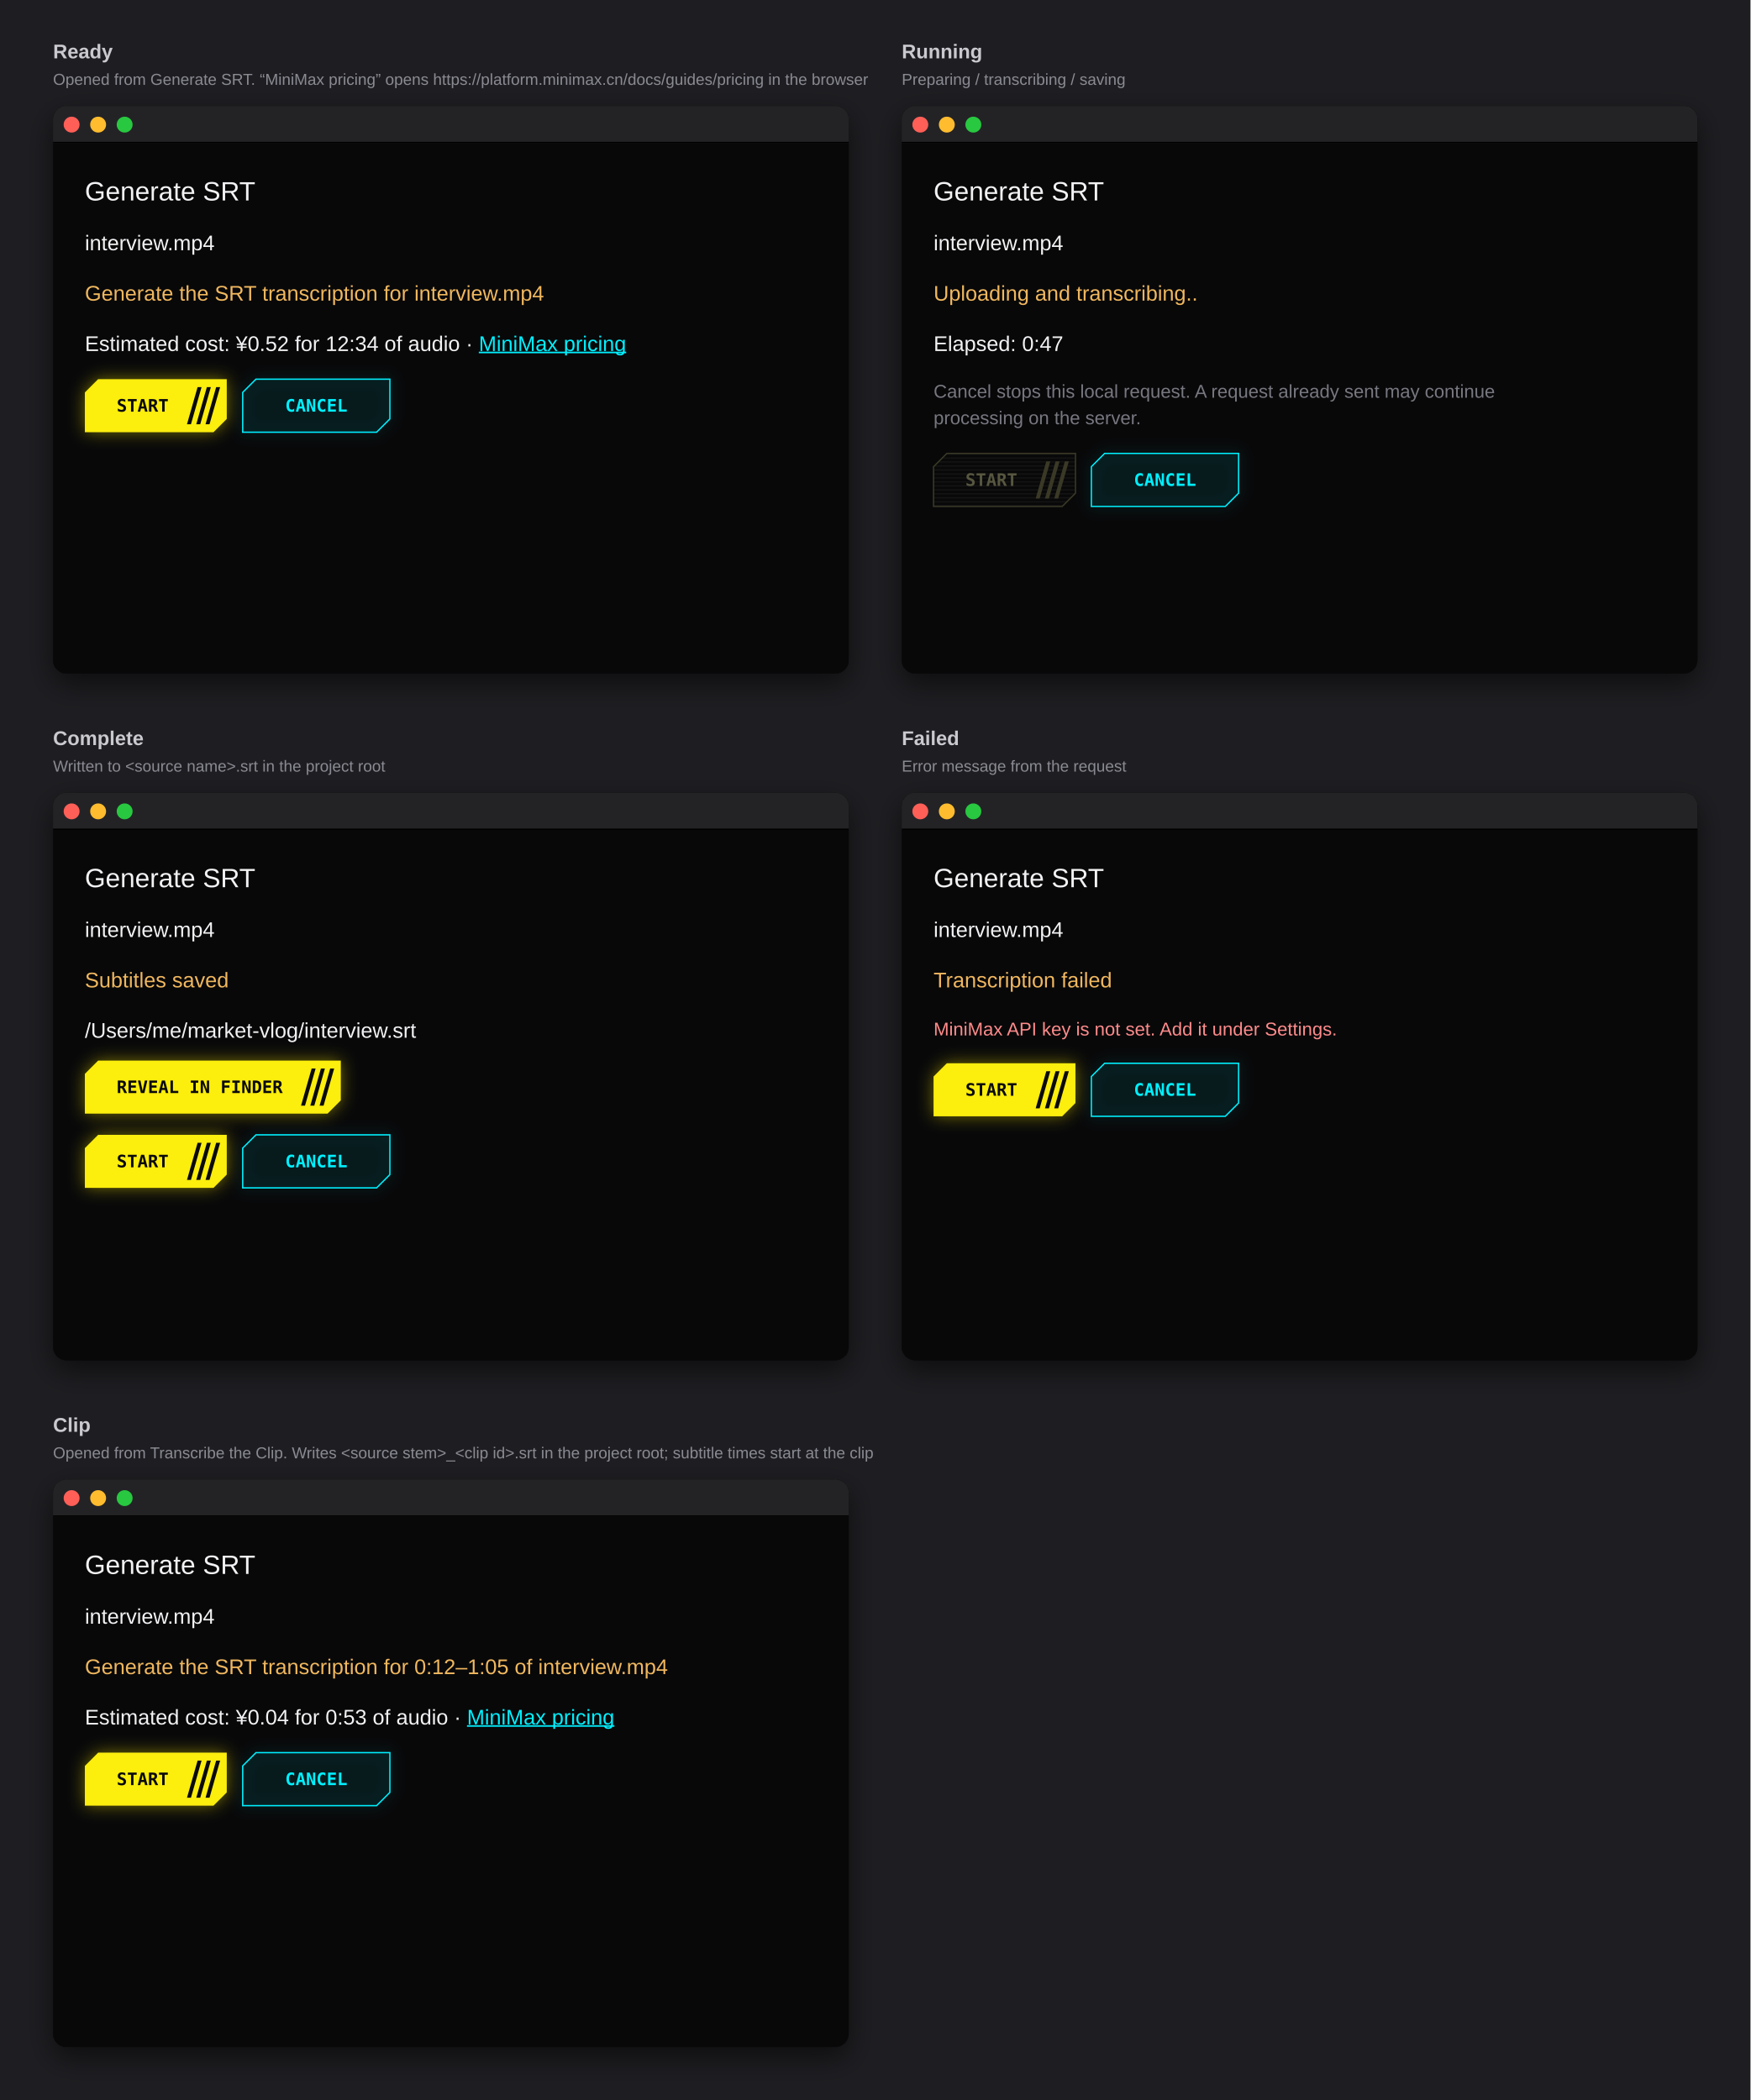
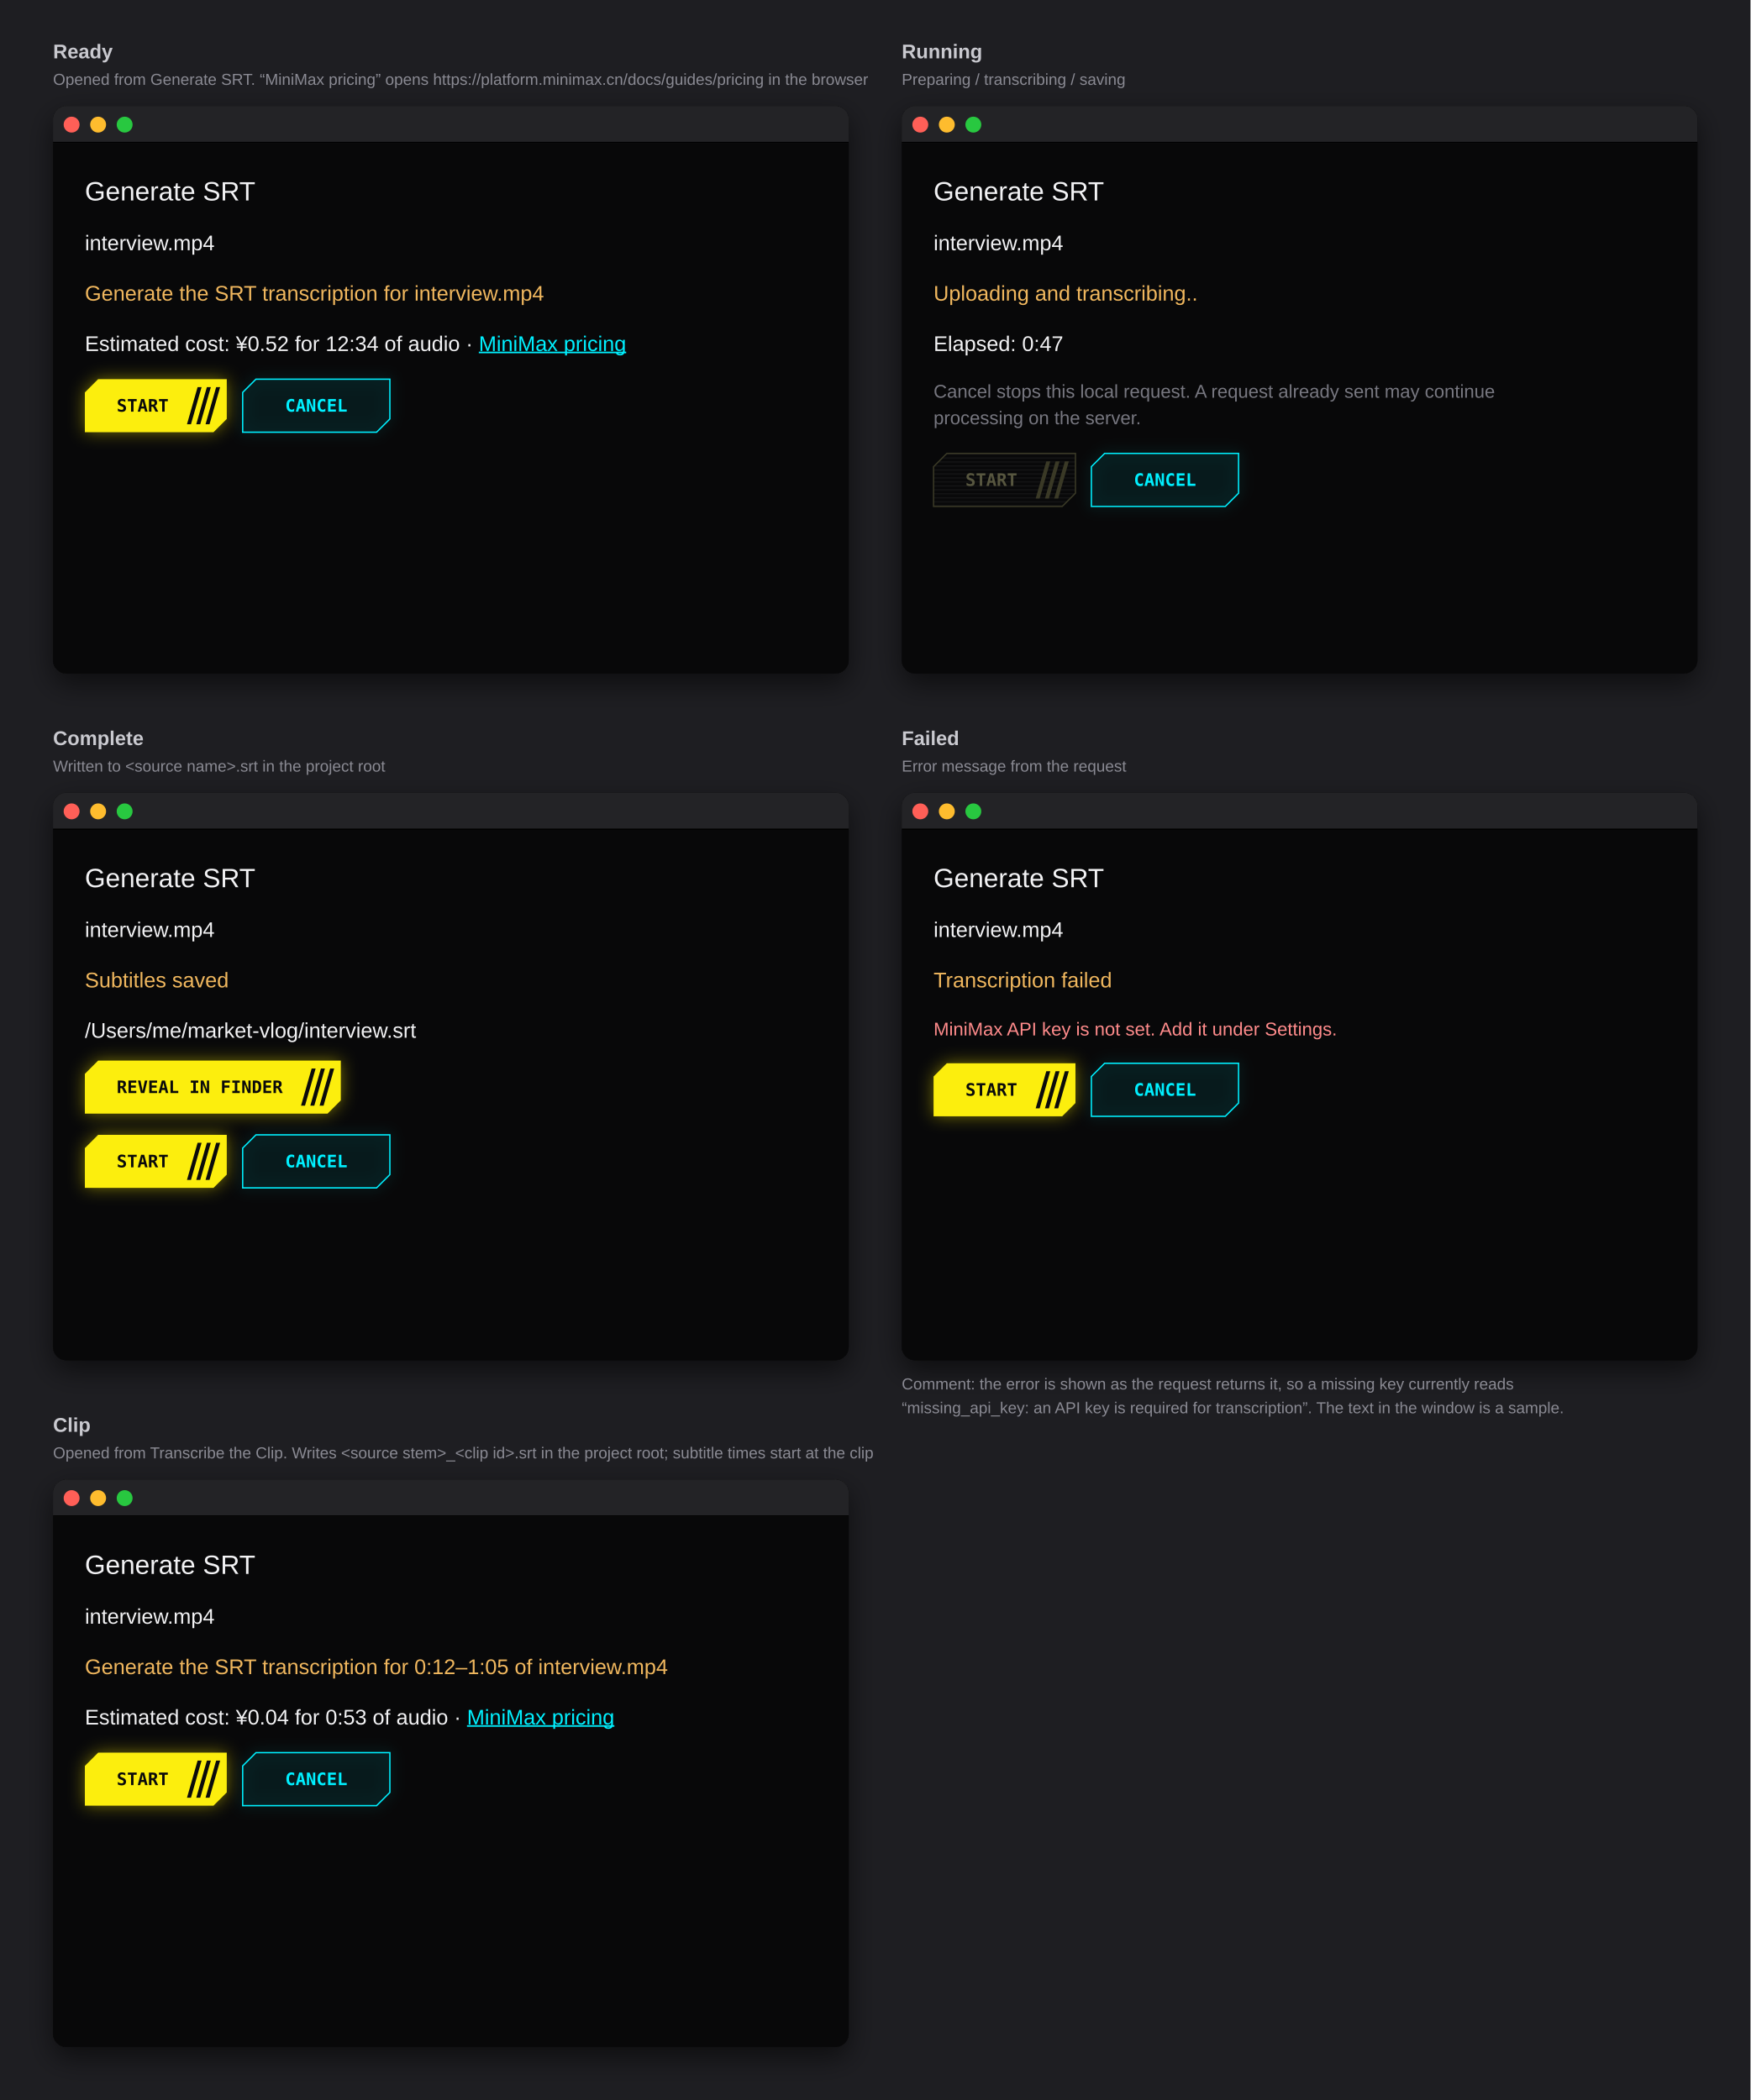
<svg xmlns="http://www.w3.org/2000/svg" width="1320" height="1584" viewBox="0 0 1320 1584">
  <style>.s{font-family:-apple-system,BlinkMacSystemFont,"SF Pro Text","Helvetica Neue",Arial,sans-serif}.m{font-family:"SF Mono",Menlo,Monaco,Consolas,monospace}</style>
  <defs>
    <filter id="shadow" x="-20%" y="-20%" width="140%" height="160%">
      <feDropShadow dx="0" dy="8" stdDeviation="10" flood-color="#000" flood-opacity="0.55" />
    </filter>
    <linearGradient id="sky" x1="0" y1="0" x2="0" y2="1">
      <stop offset="0" stop-color="#1b2745" />
      <stop offset="0.55" stop-color="#7a4a62" />
      <stop offset="1" stop-color="#e2905c" />
    </linearGradient>
    <radialGradient id="sun">
      <stop offset="0" stop-color="#ffe2a8" />
      <stop offset="0.45" stop-color="#ffc77a" stop-opacity="0.9" />
      <stop offset="1" stop-color="#ffb066" stop-opacity="0" />
    </radialGradient>
    <linearGradient id="street" x1="0" y1="0" x2="1" y2="1">
      <stop offset="0" stop-color="#3a4256" />
      <stop offset="0.6" stop-color="#8a5a4c" />
      <stop offset="1" stop-color="#d48a56" />
    </linearGradient>
    <clipPath id="c1">
      <rect x="40" y="80" width="600" height="428" rx="10" />
    </clipPath>
    <clipPath id="c2">
      <rect x="680" y="80" width="600" height="428" rx="10" />
    </clipPath>
    <clipPath id="c3">
      <rect x="40" y="598" width="600" height="428" rx="10" />
    </clipPath>
    <clipPath id="c5">
      <rect x="40" y="1116" width="600" height="428" rx="10" />
    </clipPath>
    <clipPath id="c4">
      <rect x="680" y="598" width="600" height="428" rx="10" />
    </clipPath>
    <pattern id="dScanDim" width="4" height="3" patternUnits="userSpaceOnUse">
      <rect width="4" height="1" fill="#ffffff" fill-opacity="0.05" />
    </pattern>
    <filter id="dGlowY" x="-30%" y="-80%" width="160%" height="260%">
      <feDropShadow dx="0" dy="0" stdDeviation="6" flood-color="#fcee0a" flood-opacity="0.45" />
    </filter>
    <filter id="dGlowC" x="-30%" y="-80%" width="160%" height="260%">
      <feDropShadow dx="0" dy="0" stdDeviation="5" flood-color="#00f0ff" flood-opacity="0.35" />
    </filter>
  </defs>
  <rect x="0" y="0" width="1320" height="1584" fill="#1e1e22" />
  <text class="s" x="40" y="44" font-size="15" fill="#c9c9cf" font-weight="600">Ready</text>
  <text class="s" x="40" y="64" font-size="12" fill="#8a8a93">Opened from Generate SRT. “MiniMax pricing” opens https://platform.minimax.cn/docs/guides/pricing in the browser</text>
  <rect x="40" y="80" width="600" height="428" rx="10" fill="#080809" filter="url(#shadow)" />
  <g clip-path="url(#c1)">
    <rect x="40" y="80" width="600" height="28" fill="#232326" />
    <rect x="40" y="107" width="600" height="1" fill="#000000" />
    <circle cx="54" cy="94" r="6" fill="#ff5f57" />
    <circle cx="74" cy="94" r="6" fill="#febc2e" />
    <circle cx="94" cy="94" r="6" fill="#28c840" />
    <rect x="40" y="108" width="600" height="400" fill="#080809" />
    <text class="s" x="64" y="151.2" font-size="20" fill="#f2f2f4">Generate SRT</text>
    <text class="s" x="64" y="188.76" font-size="16" fill="#f2f2f4">interview.mp4</text>
    <text class="s" x="64" y="226.76" font-size="16" fill="#f0b75e">Generate the SRT transcription for interview.mp4</text>
    <text class="s" x="64" y="264.76" font-size="16" fill="#f2f2f4">Estimated cost: ¥0.52 for 12:34 of audio · <tspan fill="#00f0ff" text-decoration="underline">MiniMax pricing</tspan>
    </text>
    <polygon points="74,286 171,286 171,316 161,326 64,326 64,296" fill="#fcee0a" filter="url(#dGlowY)" />
    <path d="M141 320 L149 292 H152 L144 320Z M148 320 L156 292 H159 L151 320Z M155 320 L163 292 H166 L158 320Z" fill="#0a0a0b" />
    <text class="m" x="88" y="310.5" font-size="13" font-weight="800" fill="#0a0a0b">START</text>
    <polygon points="193,286 294,286 294,316 284,326 183,326 183,296" fill="#00f0ff" fill-opacity="0.06" stroke="#00f0ff" filter="url(#dGlowC)" />
    <text class="m" x="238.5" y="310.5" font-size="13" font-weight="800" fill="#00f0ff" text-anchor="middle">CANCEL</text>
  </g>
  <text class="s" x="40" y="1080" font-size="15" fill="#c9c9cf" font-weight="600">Clip</text>
  <text class="s" x="40" y="1100" font-size="12" fill="#8a8a93">Opened from Transcribe the Clip. Writes &lt;source stem&gt;_&lt;clip id&gt;.srt in the project root; subtitle times start at the clip</text>
  <rect x="40" y="1116" width="600" height="428" rx="10" fill="#080809" filter="url(#shadow)" />
  <g clip-path="url(#c5)">
    <rect x="40" y="1116" width="600" height="28" fill="#232326" />
    <rect x="40" y="1143" width="600" height="1" fill="#000000" />
    <circle cx="54" cy="1130" r="6" fill="#ff5f57" />
    <circle cx="74" cy="1130" r="6" fill="#febc2e" />
    <circle cx="94" cy="1130" r="6" fill="#28c840" />
    <rect x="40" y="1144" width="600" height="400" fill="#080809" />
    <text class="s" x="64" y="1187.2" font-size="20" fill="#f2f2f4">Generate SRT</text>
    <text class="s" x="64" y="1224.76" font-size="16" fill="#f2f2f4">interview.mp4</text>
    <text class="s" x="64" y="1262.76" font-size="16" fill="#f0b75e">Generate the SRT transcription for 0:12–1:05 of interview.mp4</text>
    <text class="s" x="64" y="1300.76" font-size="16" fill="#f2f2f4">Estimated cost: ¥0.04 for 0:53 of audio · <tspan fill="#00f0ff" text-decoration="underline">MiniMax pricing</tspan>
    </text>
    <polygon points="74,1322 171,1322 171,1352 161,1362 64,1362 64,1332" fill="#fcee0a" filter="url(#dGlowY)" />
    <path d="M141 1356 L149 1328 H152 L144 1356Z M148 1356 L156 1328 H159 L151 1356Z M155 1356 L163 1328 H166 L158 1356Z" fill="#0a0a0b" />
    <text class="m" x="88" y="1346.5" font-size="13" font-weight="800" fill="#0a0a0b">START</text>
    <polygon points="193,1322 294,1322 294,1352 284,1362 183,1362 183,1332" fill="#00f0ff" fill-opacity="0.06" stroke="#00f0ff" filter="url(#dGlowC)" />
    <text class="m" x="238.5" y="1346.5" font-size="13" font-weight="800" fill="#00f0ff" text-anchor="middle">CANCEL</text>
  </g>
  <text class="s" x="680" y="44" font-size="15" fill="#c9c9cf" font-weight="600">Running</text>
  <text class="s" x="680" y="64" font-size="12" fill="#8a8a93">Preparing / transcribing / saving</text>
  <rect x="680" y="80" width="600" height="428" rx="10" fill="#080809" filter="url(#shadow)" />
  <g clip-path="url(#c2)">
    <rect x="680" y="80" width="600" height="28" fill="#232326" />
    <rect x="680" y="107" width="600" height="1" fill="#000000" />
    <circle cx="694" cy="94" r="6" fill="#ff5f57" />
    <circle cx="714" cy="94" r="6" fill="#febc2e" />
    <circle cx="734" cy="94" r="6" fill="#28c840" />
    <rect x="680" y="108" width="600" height="400" fill="#080809" />
    <text class="s" x="704" y="151.2" font-size="20" fill="#f2f2f4">Generate SRT</text>
    <text class="s" x="704" y="188.76" font-size="16" fill="#f2f2f4">interview.mp4</text>
    <text class="s" x="704" y="226.76" font-size="16" fill="#f0b75e">Uploading and transcribing..</text>
    <text class="s" x="704" y="264.76" font-size="16" fill="#f2f2f4">Elapsed: 0:47</text>
    <text class="s" x="704" y="300" font-size="14" fill="#777780">Cancel stops this local request. A request already sent may continue</text>
    <text class="s" x="704" y="320" font-size="14" fill="#777780">processing on the server.</text>
    <polygon points="714,342 811,342 811,372 801,382 704,382 704,352" fill="url(#dScanDim)" stroke="#3a3926" />
    <path d="M781 376 L789 348 H792 L784 376Z M788 376 L796 348 H799 L791 376Z M795 376 L803 348 H806 L798 376Z" fill="#3a3926" />
    <text class="m" x="728" y="366.5" font-size="13" font-weight="800" fill="#57563f">START</text>
    <polygon points="833,342 934,342 934,372 924,382 823,382 823,352" fill="#00f0ff" fill-opacity="0.06" stroke="#00f0ff" filter="url(#dGlowC)" />
    <text class="m" x="878.5" y="366.5" font-size="13" font-weight="800" fill="#00f0ff" text-anchor="middle">CANCEL</text>
  </g>
  <text class="s" x="40" y="562" font-size="15" fill="#c9c9cf" font-weight="600">Complete</text>
  <text class="s" x="40" y="582" font-size="12" fill="#8a8a93">Written to &lt;source name&gt;.srt in the project root</text>
  <rect x="40" y="598" width="600" height="428" rx="10" fill="#080809" filter="url(#shadow)" />
  <g clip-path="url(#c3)">
    <rect x="40" y="598" width="600" height="28" fill="#232326" />
    <rect x="40" y="625" width="600" height="1" fill="#000000" />
    <circle cx="54" cy="612" r="6" fill="#ff5f57" />
    <circle cx="74" cy="612" r="6" fill="#febc2e" />
    <circle cx="94" cy="612" r="6" fill="#28c840" />
    <rect x="40" y="626" width="600" height="400" fill="#080809" />
    <text class="s" x="64" y="669.2" font-size="20" fill="#f2f2f4">Generate SRT</text>
    <text class="s" x="64" y="706.76" font-size="16" fill="#f2f2f4">interview.mp4</text>
    <text class="s" x="64" y="744.76" font-size="16" fill="#f0b75e">Subtitles saved</text>
    <text class="s" x="64" y="782.76" font-size="16" fill="#f2f2f4">/Users/me/market-vlog/interview.srt</text>
    <polygon points="74,800 257,800 257,830 247,840 64,840 64,810" fill="#fcee0a" filter="url(#dGlowY)" />
    <path d="M227 834 L235 806 H238 L230 834Z M234 834 L242 806 H245 L237 834Z M241 834 L249 806 H252 L244 834Z" fill="#0a0a0b" />
    <text class="m" x="88" y="824.5" font-size="13" font-weight="800" fill="#0a0a0b">REVEAL IN FINDER</text>
    <polygon points="74,856 171,856 171,886 161,896 64,896 64,866" fill="#fcee0a" filter="url(#dGlowY)" />
    <path d="M141 890 L149 862 H152 L144 890Z M148 890 L156 862 H159 L151 890Z M155 890 L163 862 H166 L158 890Z" fill="#0a0a0b" />
    <text class="m" x="88" y="880.5" font-size="13" font-weight="800" fill="#0a0a0b">START</text>
    <polygon points="193,856 294,856 294,886 284,896 183,896 183,866" fill="#00f0ff" fill-opacity="0.06" stroke="#00f0ff" filter="url(#dGlowC)" />
    <text class="m" x="238.5" y="880.5" font-size="13" font-weight="800" fill="#00f0ff" text-anchor="middle">CANCEL</text>
  </g>
  <text class="s" x="680" y="562" font-size="15" fill="#c9c9cf" font-weight="600">Failed</text>
  <text class="s" x="680" y="582" font-size="12" fill="#8a8a93">Error message from the request</text>
  <rect x="680" y="598" width="600" height="428" rx="10" fill="#080809" filter="url(#shadow)" />
  <g clip-path="url(#c4)">
    <rect x="680" y="598" width="600" height="28" fill="#232326" />
    <rect x="680" y="625" width="600" height="1" fill="#000000" />
    <circle cx="694" cy="612" r="6" fill="#ff5f57" />
    <circle cx="714" cy="612" r="6" fill="#febc2e" />
    <circle cx="734" cy="612" r="6" fill="#28c840" />
    <rect x="680" y="626" width="600" height="400" fill="#080809" />
    <text class="s" x="704" y="669.2" font-size="20" fill="#f2f2f4">Generate SRT</text>
    <text class="s" x="704" y="706.76" font-size="16" fill="#f2f2f4">interview.mp4</text>
    <text class="s" x="704" y="744.76" font-size="16" fill="#f0b75e">Transcription failed</text>
    <text class="s" x="704" y="781.04" font-size="14" fill="#ff8b8b">MiniMax API key is not set. Add it under Settings.</text>
    <polygon points="714,802 811,802 811,832 801,842 704,842 704,812" fill="#fcee0a" filter="url(#dGlowY)" />
    <path d="M781 836 L789 808 H792 L784 836Z M788 836 L796 808 H799 L791 836Z M795 836 L803 808 H806 L798 836Z" fill="#0a0a0b" />
    <text class="m" x="728" y="826.5" font-size="13" font-weight="800" fill="#0a0a0b">START</text>
    <polygon points="833,802 934,802 934,832 924,842 823,842 823,812" fill="#00f0ff" fill-opacity="0.06" stroke="#00f0ff" filter="url(#dGlowC)" />
    <text class="m" x="878.5" y="826.5" font-size="13" font-weight="800" fill="#00f0ff" text-anchor="middle">CANCEL</text>
  </g>
+   <text class="s" x="680" y="1048" font-size="12" fill="#8a8a93">Comment: the error is shown as the request returns it, so a missing key currently reads</text>
+   <text class="s" x="680" y="1066" font-size="12" fill="#8a8a93">“missing_api_key: an API key is required for transcription”. The text in the window is a sample.</text>
</svg>
